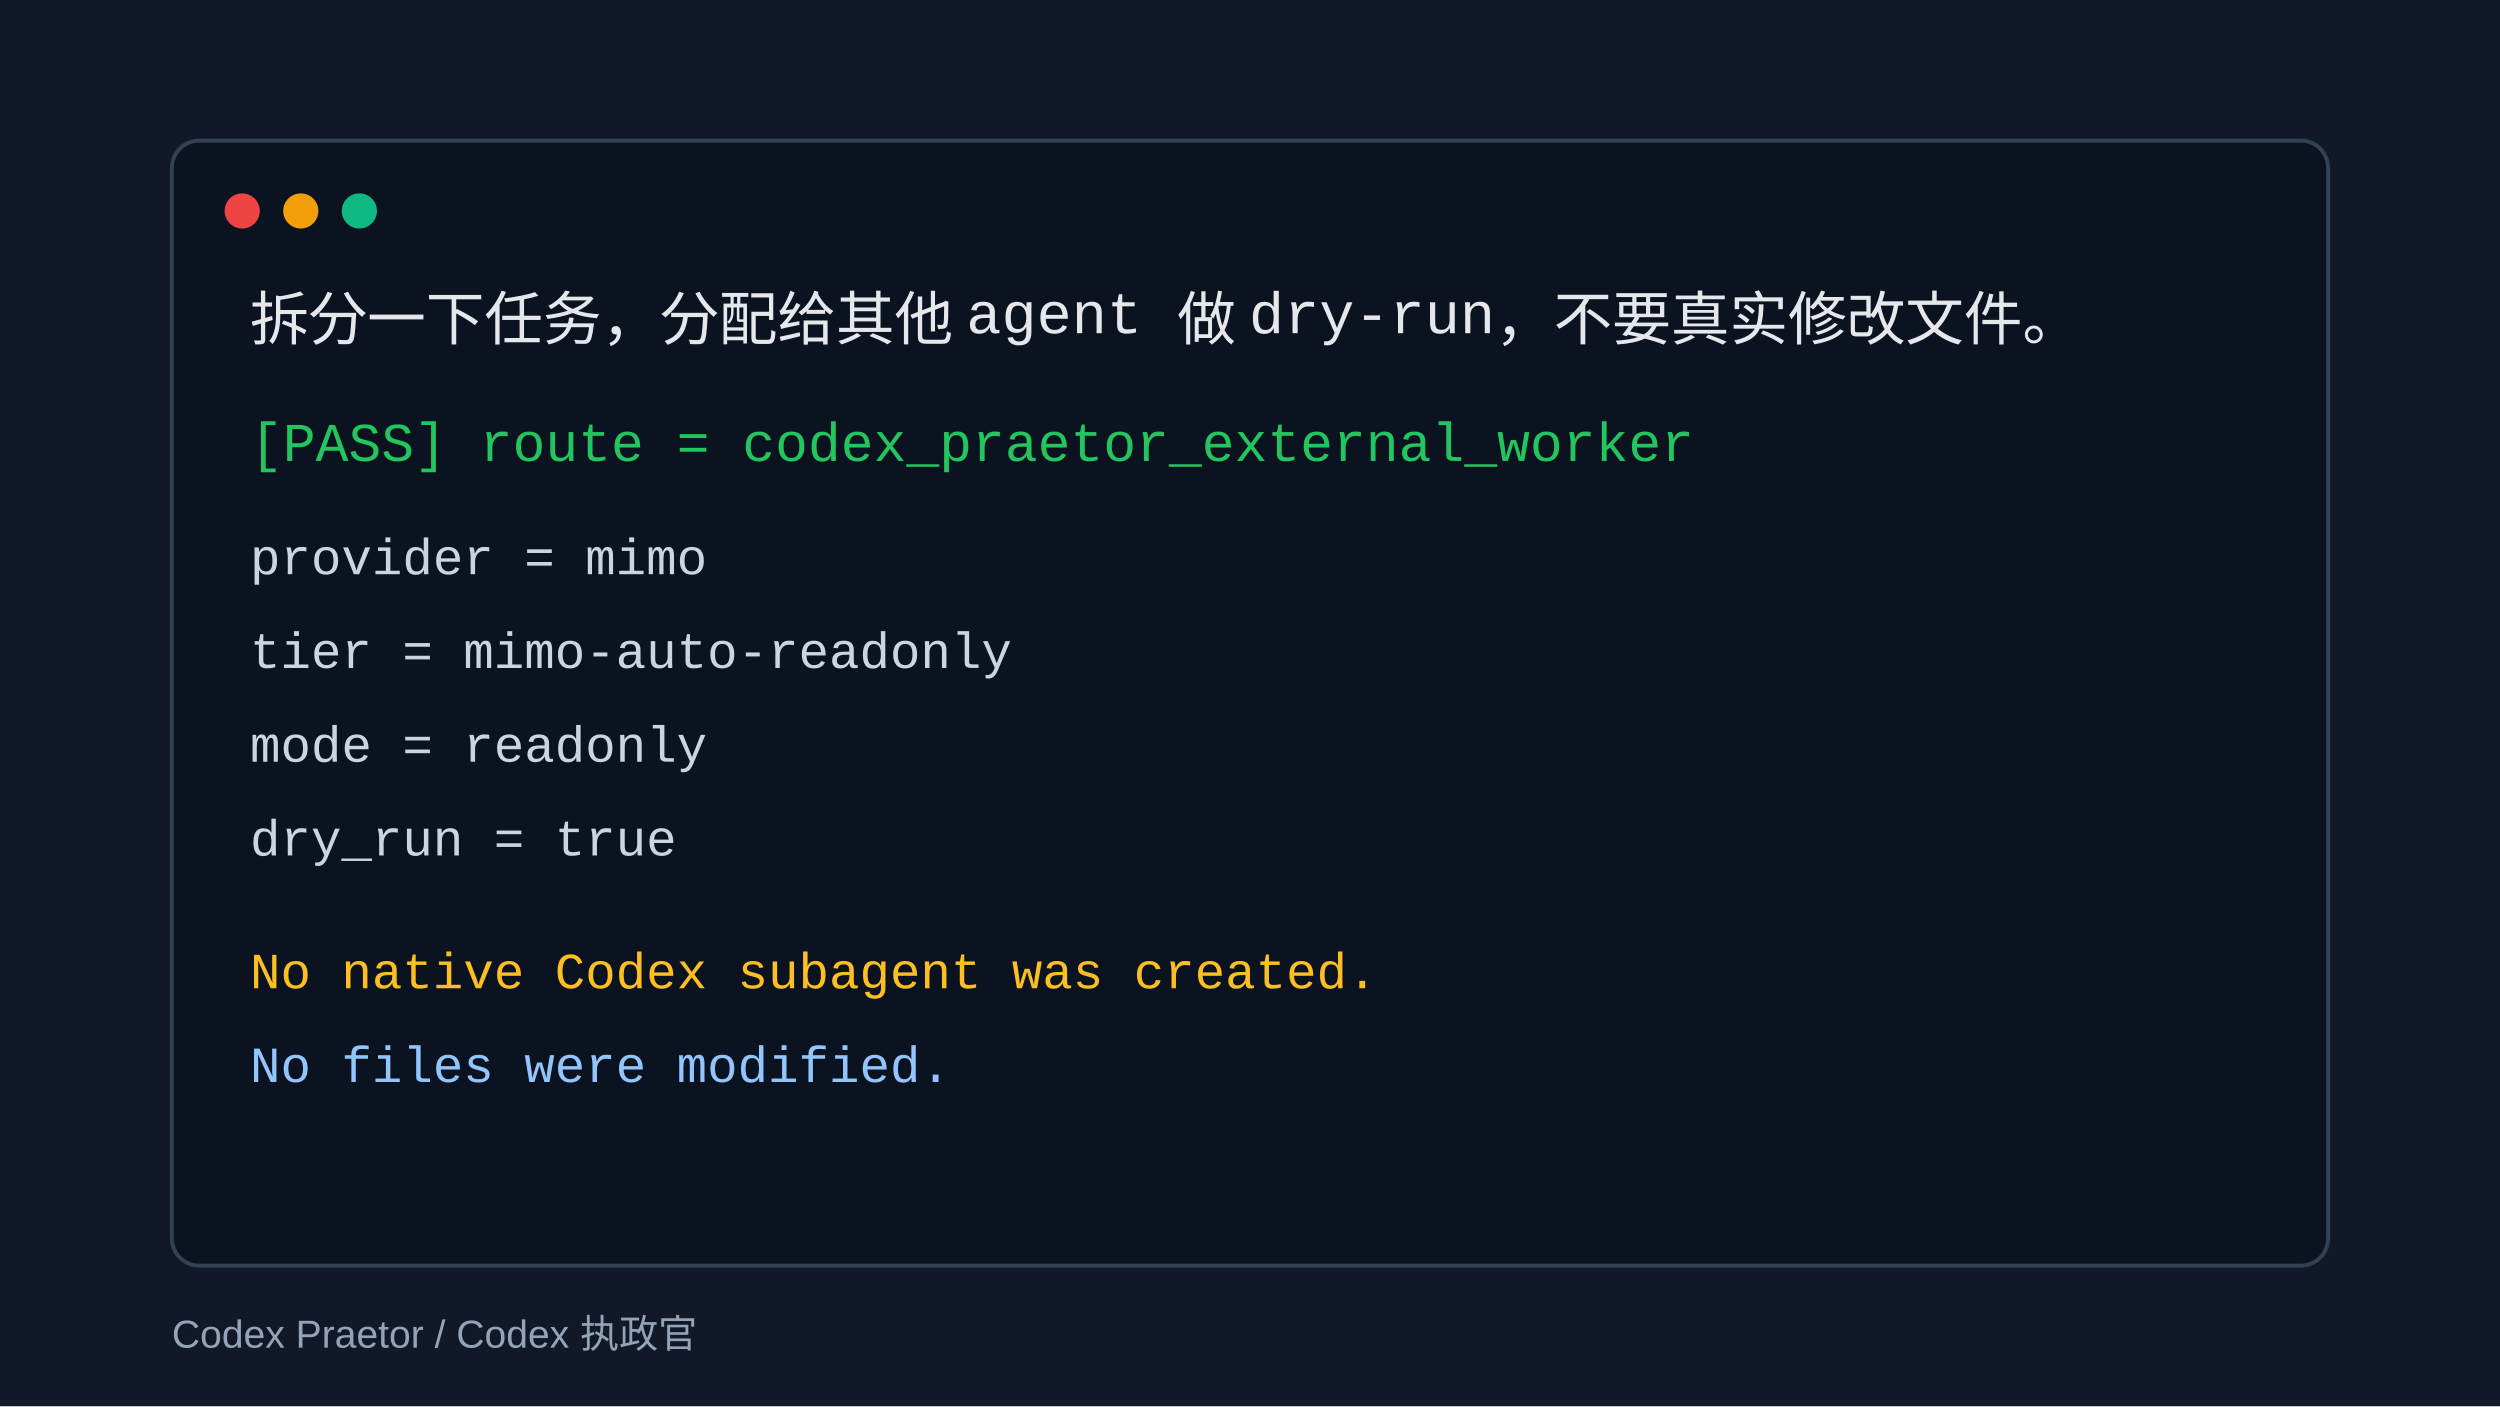
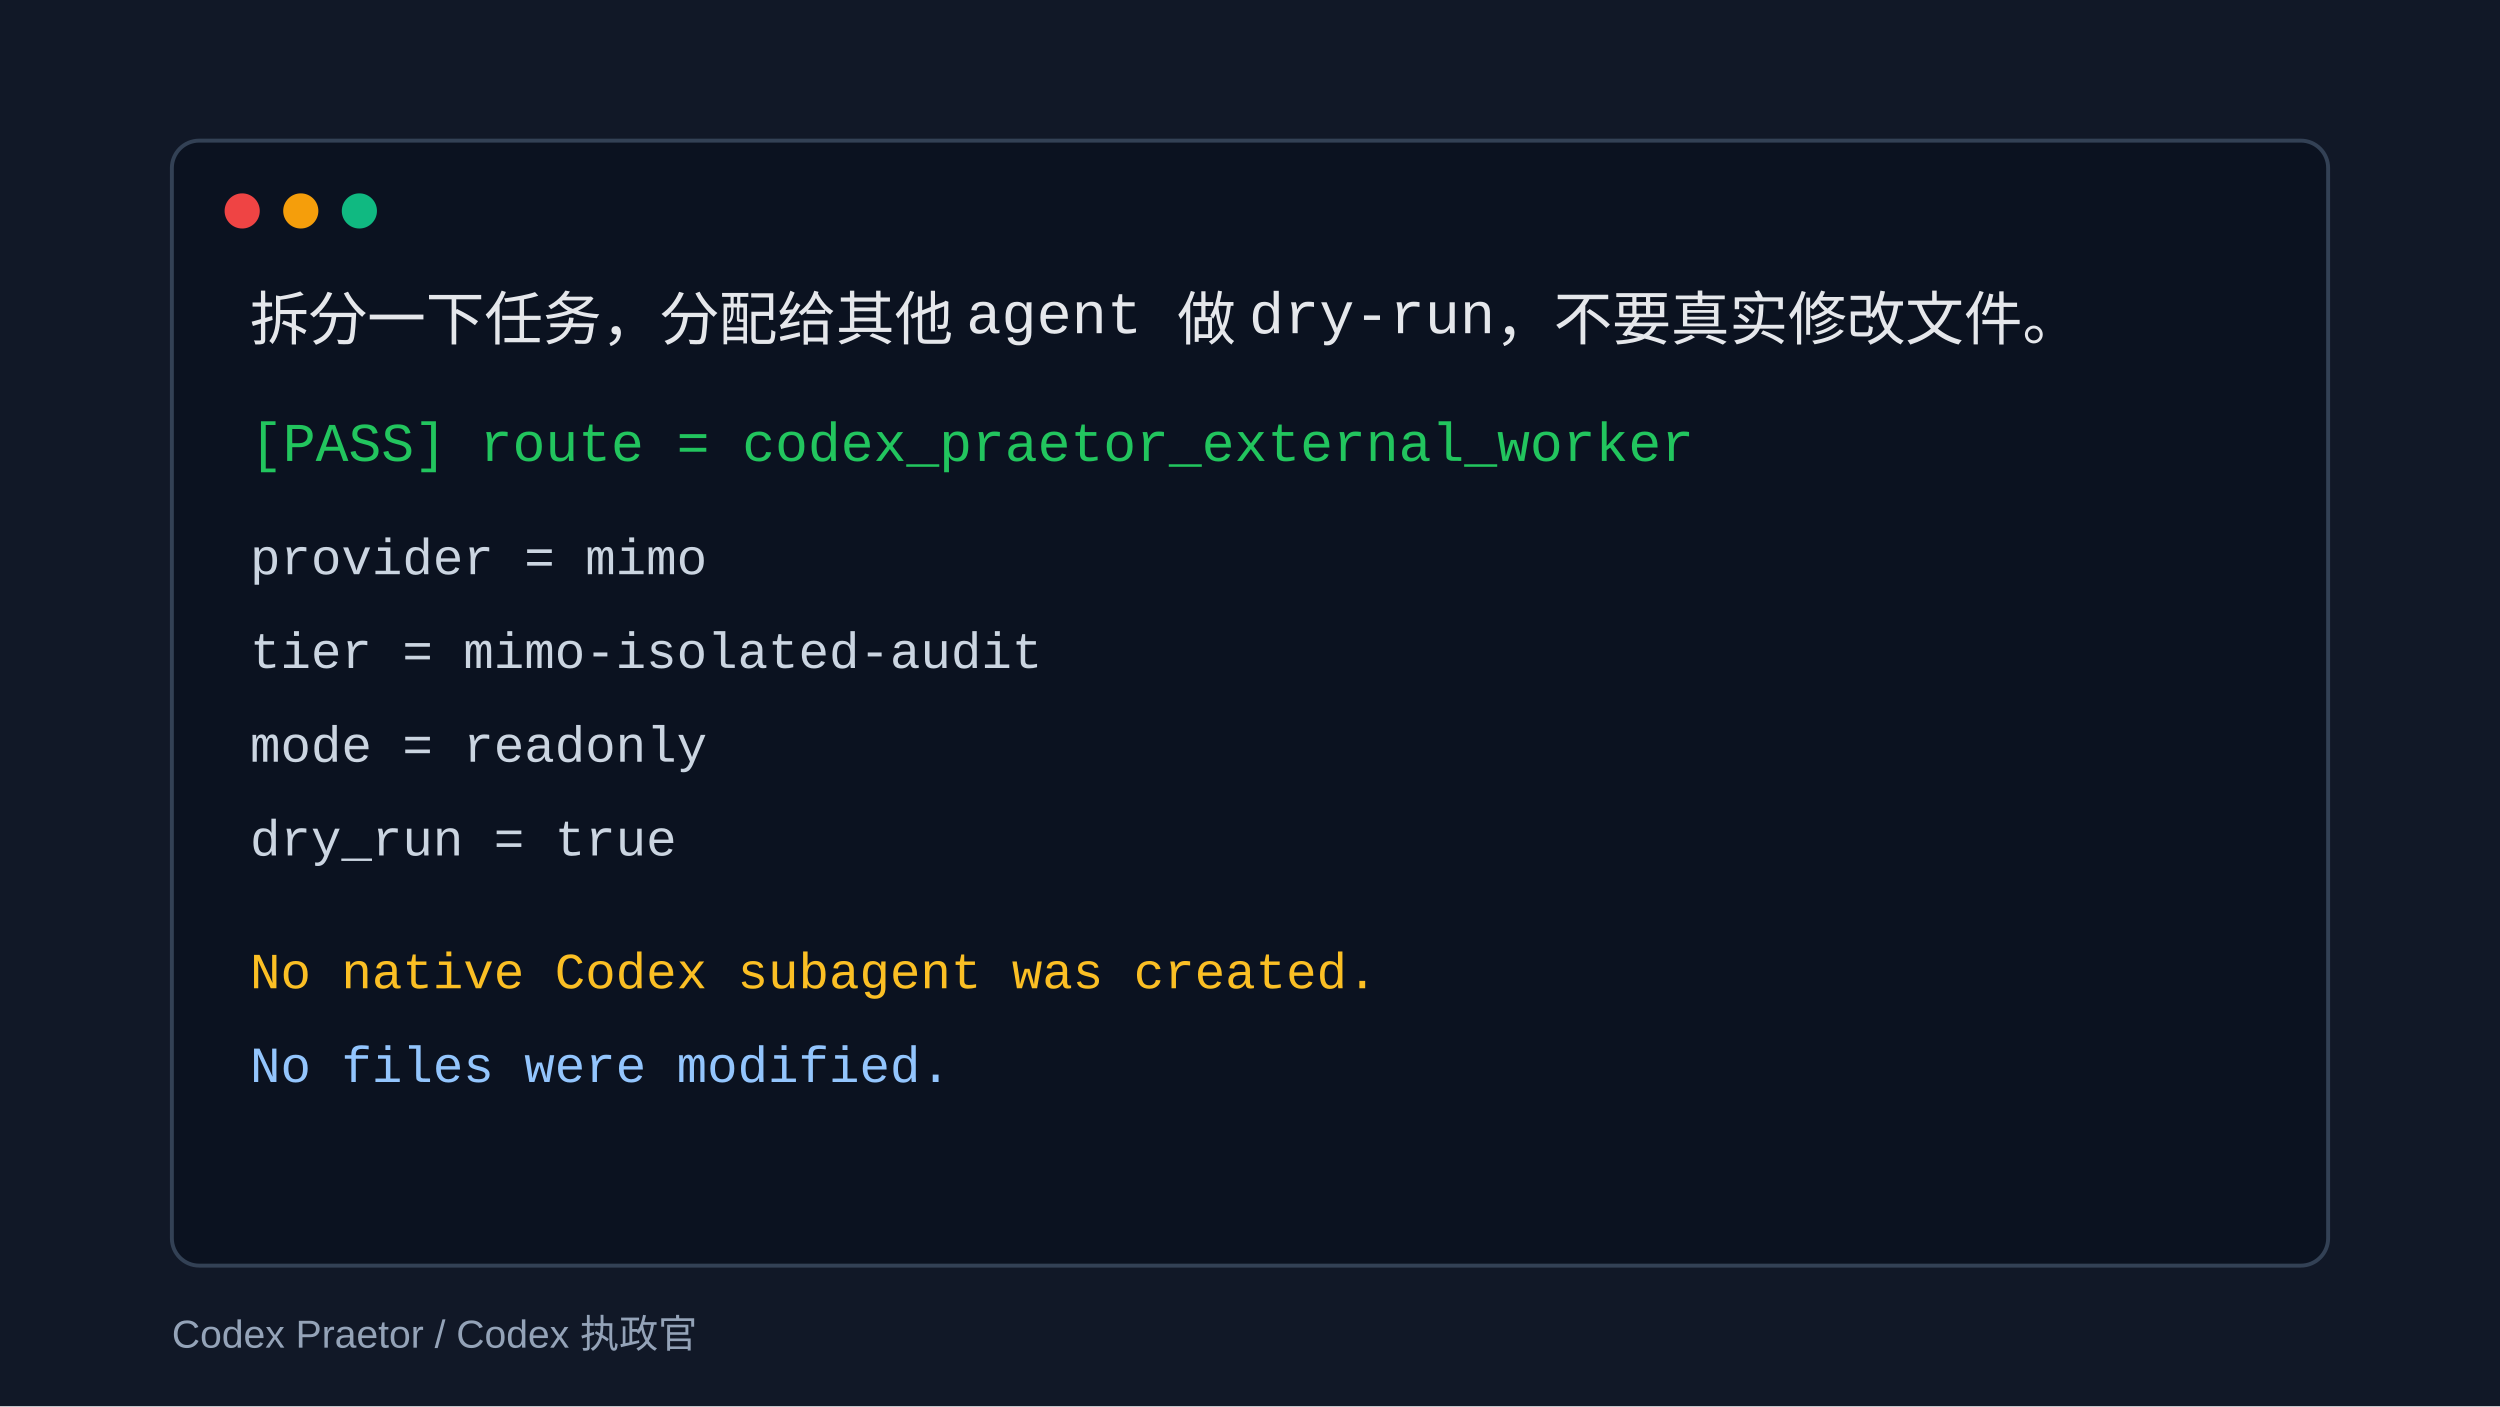
<svg xmlns="http://www.w3.org/2000/svg" width="1280" height="720" viewBox="0 0 1280 720" role="img" aria-labelledby="title desc">
  <rect width="1280" height="720" fill="#111827" />
  <rect x="88" y="72" width="1104" height="576" rx="14" fill="#0B1220" stroke="#334155" stroke-width="2" />
  <circle cx="124" cy="108" r="9" fill="#EF4444" />
  <circle cx="154" cy="108" r="9" fill="#F59E0B" />
  <circle cx="184" cy="108" r="9" fill="#10B981" />
  <text x="88" y="690" fill="#94A3B8" font-family="Segoe UI, Arial, sans-serif" font-size="20">Codex Praetor / Codex 执政官</text>
  <text x="128" y="174" fill="#E5E7EB" font-family="Consolas, 'Courier New', monospace" font-size="30">拆分一下任务，分配给其他 agent 做 dry-run，不要真实修改文件。</text>
  <text x="128" y="236" fill="#22C55E" font-family="Consolas, 'Courier New', monospace" font-size="28">[PASS] route = codex_praetor_external_worker</text>
  <text x="128" y="294" fill="#CBD5E1" font-family="Consolas, 'Courier New', monospace" font-size="26">provider = mimo</text>
-   <text x="128" y="342" fill="#CBD5E1" font-family="Consolas, 'Courier New', monospace" font-size="26">tier     = mimo-auto-readonly</text>
+   <text x="128" y="342" fill="#CBD5E1" font-family="Consolas, 'Courier New', monospace" font-size="26">tier     = mimo-isolated-audit</text>
  <text x="128" y="390" fill="#CBD5E1" font-family="Consolas, 'Courier New', monospace" font-size="26">mode     = readonly</text>
  <text x="128" y="438" fill="#CBD5E1" font-family="Consolas, 'Courier New', monospace" font-size="26">dry_run  = true</text>
  <text x="128" y="506" fill="#FBBF24" font-family="Consolas, 'Courier New', monospace" font-size="26">No native Codex subagent was created.</text>
  <text x="128" y="554" fill="#93C5FD" font-family="Consolas, 'Courier New', monospace" font-size="26">No files were modified.</text>
</svg>
